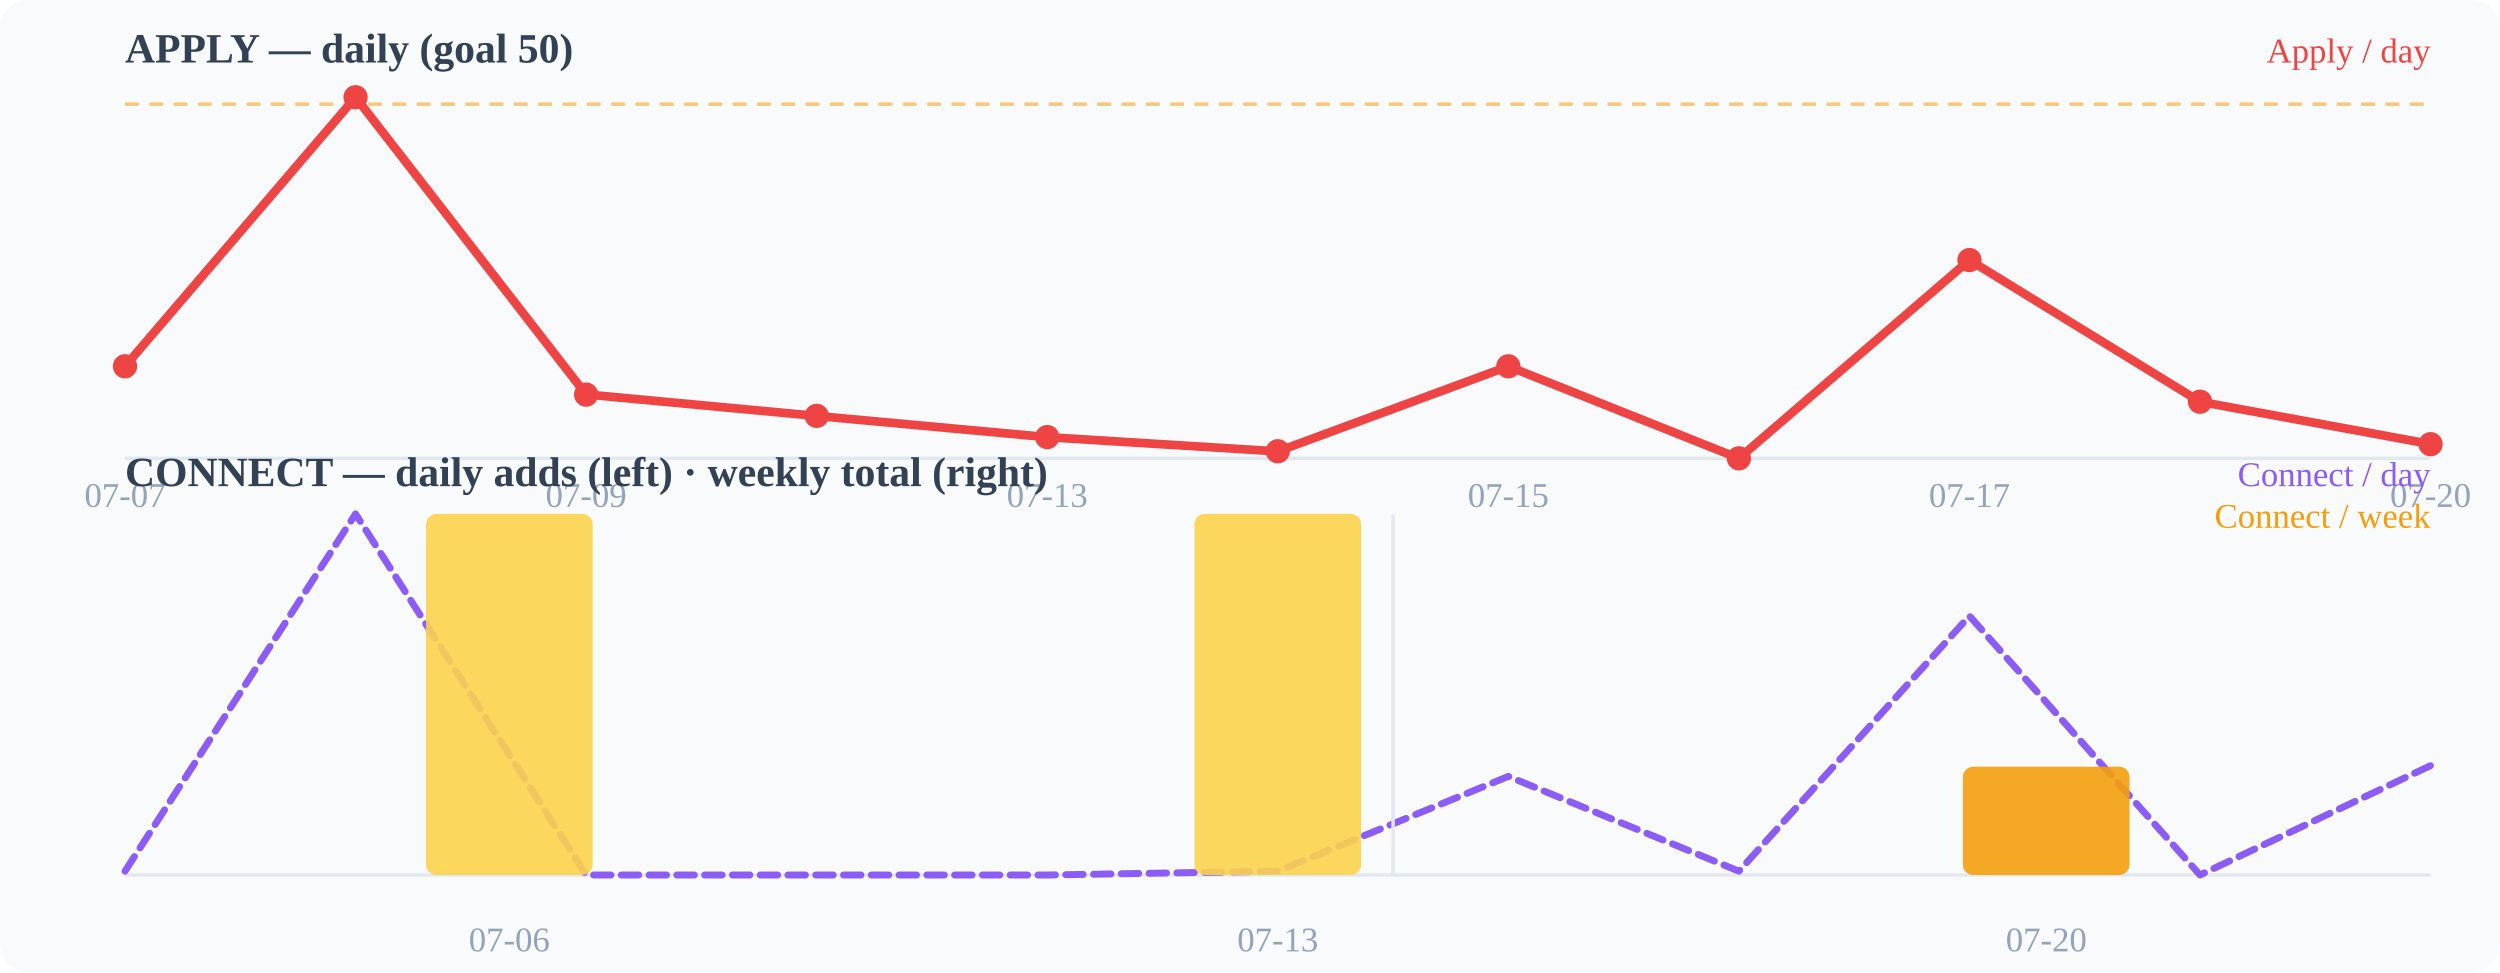
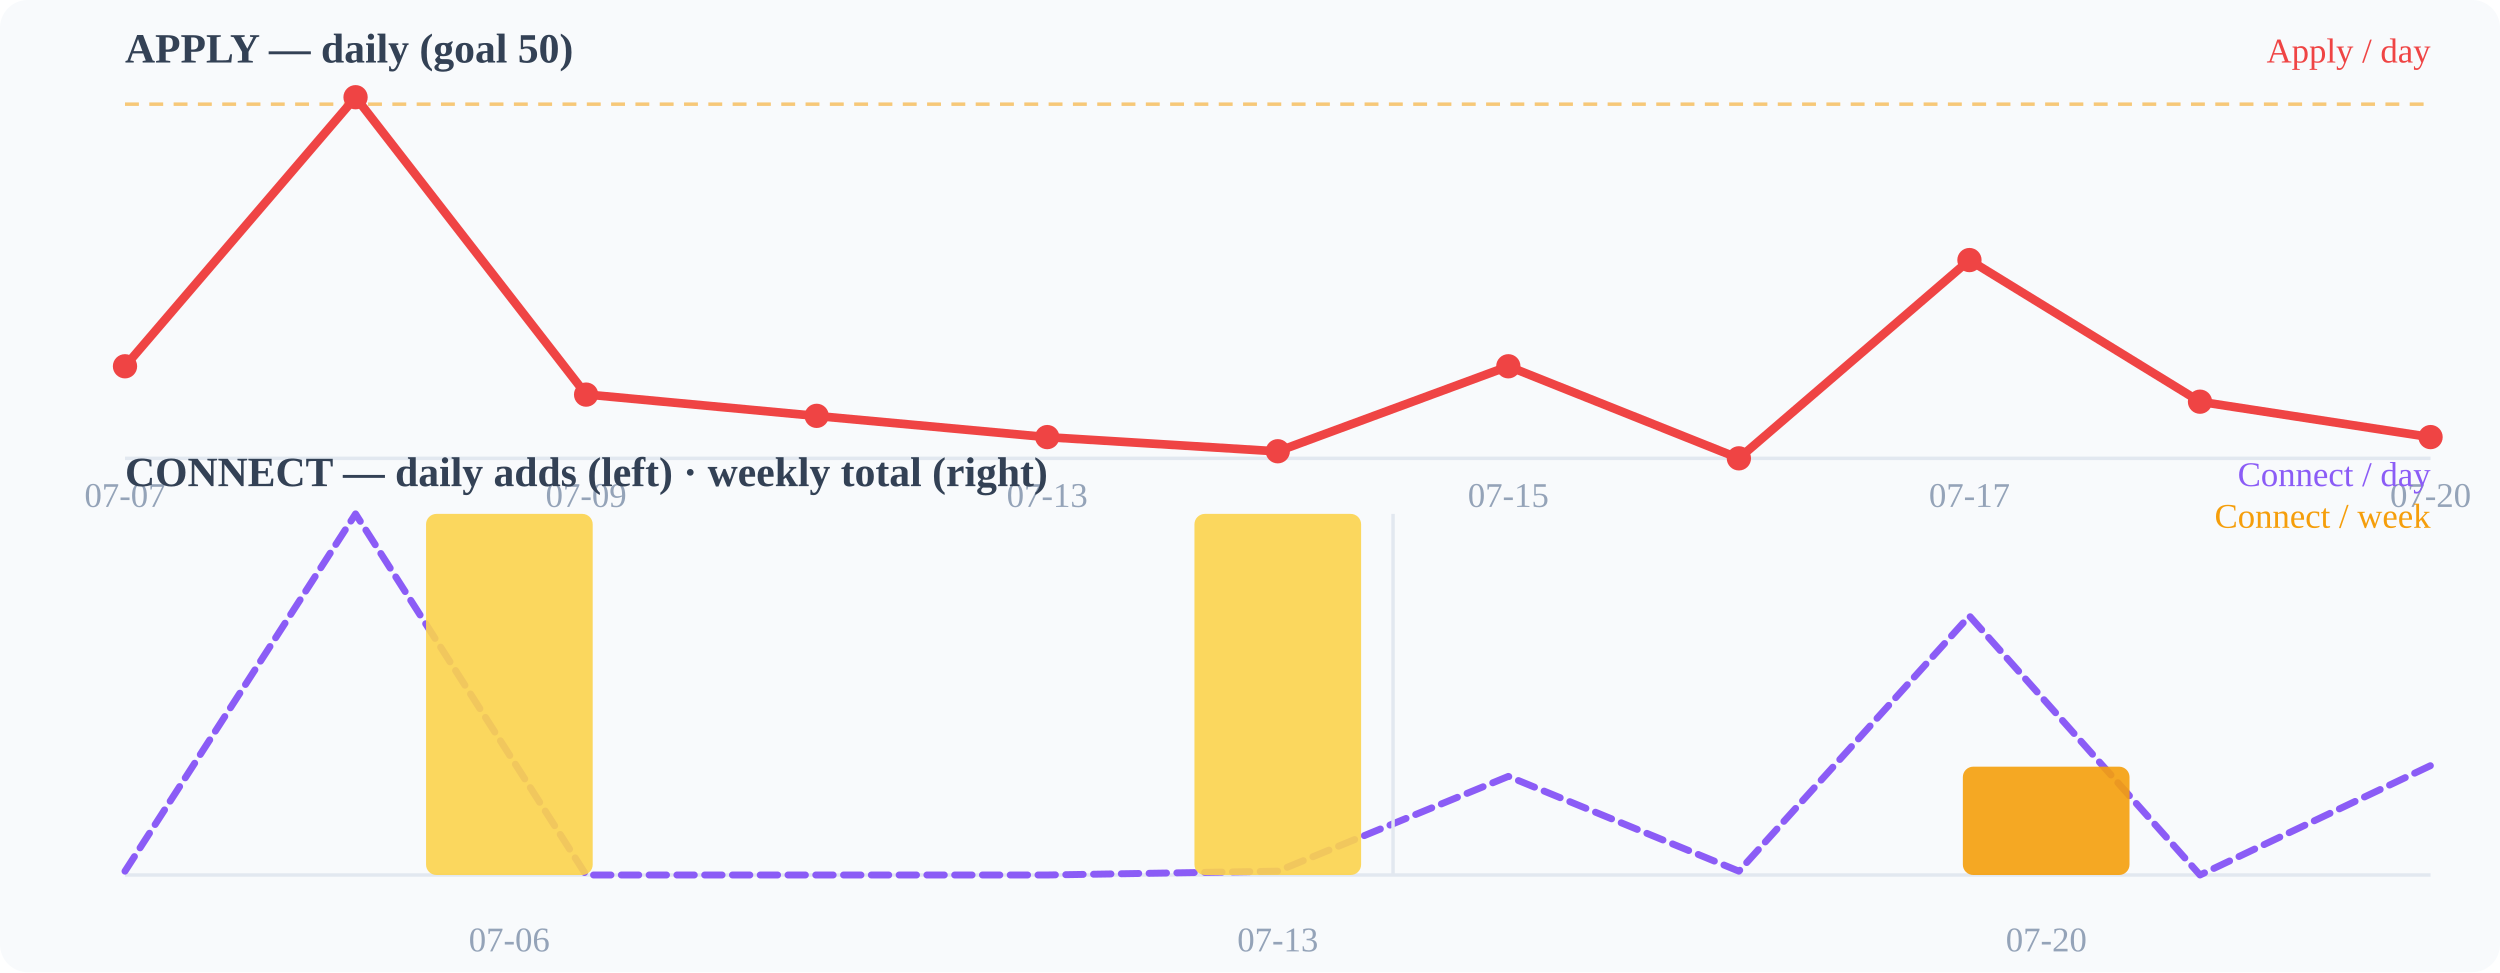
<svg xmlns="http://www.w3.org/2000/svg" width="720" height="280" viewBox="0 0 720 280">
  <rect width="720" height="280" fill="#f8fafc" rx="8" />
  <text x="36" y="18" font-size="12" font-weight="600" fill="#334155">APPLY — daily (goal 50)</text>
  <line x1="36" y1="132" x2="700" y2="132" stroke="#e2e8f0" stroke-width="1" />
  <line x1="36" y1="30.0" x2="700" y2="30.0" stroke="#f59e0b" stroke-width="1" stroke-dasharray="4 3" opacity="0.55" />
-   <polyline points="36.0,105.5 102.4,28.0 168.8,113.6 235.2,119.8 301.6,125.9 368.0,130.0 434.4,105.5 500.8,132.0 567.2,74.9 633.6,115.7 700.0,127.9" fill="none" stroke="#ef4444" stroke-width="2.5" stroke-linecap="round" stroke-linejoin="round" />
+   <polyline points="36.0,105.5 102.4,28.0 168.8,113.6 235.2,119.8 301.6,125.9 368.0,130.0 434.4,105.5 500.8,132.0 567.2,74.9 633.6,115.7 700.0,125.9" fill="none" stroke="#ef4444" stroke-width="2.5" stroke-linecap="round" stroke-linejoin="round" />
  <circle cx="36" cy="105.49" r="3.5" fill="#ef4444" />
  <circle cx="102.4" cy="28" r="3.5" fill="#ef4444" />
  <circle cx="168.8" cy="113.647" r="3.5" fill="#ef4444" />
  <circle cx="235.2" cy="119.765" r="3.5" fill="#ef4444" />
  <circle cx="301.6" cy="125.882" r="3.5" fill="#ef4444" />
  <circle cx="368" cy="129.961" r="3.5" fill="#ef4444" />
  <circle cx="434.4" cy="105.49" r="3.5" fill="#ef4444" />
  <circle cx="500.8" cy="132" r="3.5" fill="#ef4444" />
  <circle cx="567.2" cy="74.902" r="3.5" fill="#ef4444" />
  <circle cx="633.6" cy="115.686" r="3.5" fill="#ef4444" />
-   <circle cx="700" cy="127.922" r="3.5" fill="#ef4444" />
+   <circle cx="700" cy="125.882" r="3.5" fill="#ef4444" />
  <text x="36" y="146" font-size="10" fill="#94a3b8" text-anchor="middle">07-07</text>
  <text x="168.8" y="146" font-size="10" fill="#94a3b8" text-anchor="middle">07-09</text>
  <text x="301.6" y="146" font-size="10" fill="#94a3b8" text-anchor="middle">07-13</text>
  <text x="434.4" y="146" font-size="10" fill="#94a3b8" text-anchor="middle">07-15</text>
  <text x="567.2" y="146" font-size="10" fill="#94a3b8" text-anchor="middle">07-17</text>
  <text x="700" y="146" font-size="10" fill="#94a3b8" text-anchor="middle">07-20</text>
  <text x="36" y="140" font-size="12" font-weight="600" fill="#334155">CONNECT — daily adds (left) · weekly total (right)</text>
  <line x1="36" y1="252" x2="700" y2="252" stroke="#e2e8f0" stroke-width="1" />
  <polyline points="36.0,250.9 102.4,148.0 168.8,252.0 235.2,252.0 301.6,252.0 368.0,250.9 434.4,223.6 500.8,250.9 567.2,177.4 633.6,252.0 700.0,220.5" fill="none" stroke="#8b5cf6" stroke-width="2" stroke-linecap="round" stroke-linejoin="round" stroke-dasharray="5 3" />
  <rect x="122.7" y="148.0" width="48" height="104.0" rx="3" fill="#fcd34d" opacity="0.9" />
  <rect x="344.0" y="148.0" width="48" height="104.0" rx="3" fill="#fcd34d" opacity="0.9" />
  <rect x="565.3" y="220.8" width="48" height="31.2" rx="3" fill="#f59e0b" opacity="0.9" />
  <line x1="401.2" y1="148" x2="401.2" y2="252" stroke="#e2e8f0" stroke-width="1" />
  <text x="146.667" y="274" font-size="10" fill="#94a3b8" text-anchor="middle">07-06</text>
  <text x="368" y="274" font-size="10" fill="#94a3b8" text-anchor="middle">07-13</text>
  <text x="589.333" y="274" font-size="10" fill="#94a3b8" text-anchor="middle">07-20</text>
  <text x="700" y="18" font-size="10" fill="#ef4444" text-anchor="end">Apply / day</text>
  <text x="700" y="140" font-size="10" fill="#8b5cf6" text-anchor="end">Connect / day</text>
  <text x="700" y="152" font-size="10" fill="#f59e0b" text-anchor="end">Connect / week</text>
</svg>
